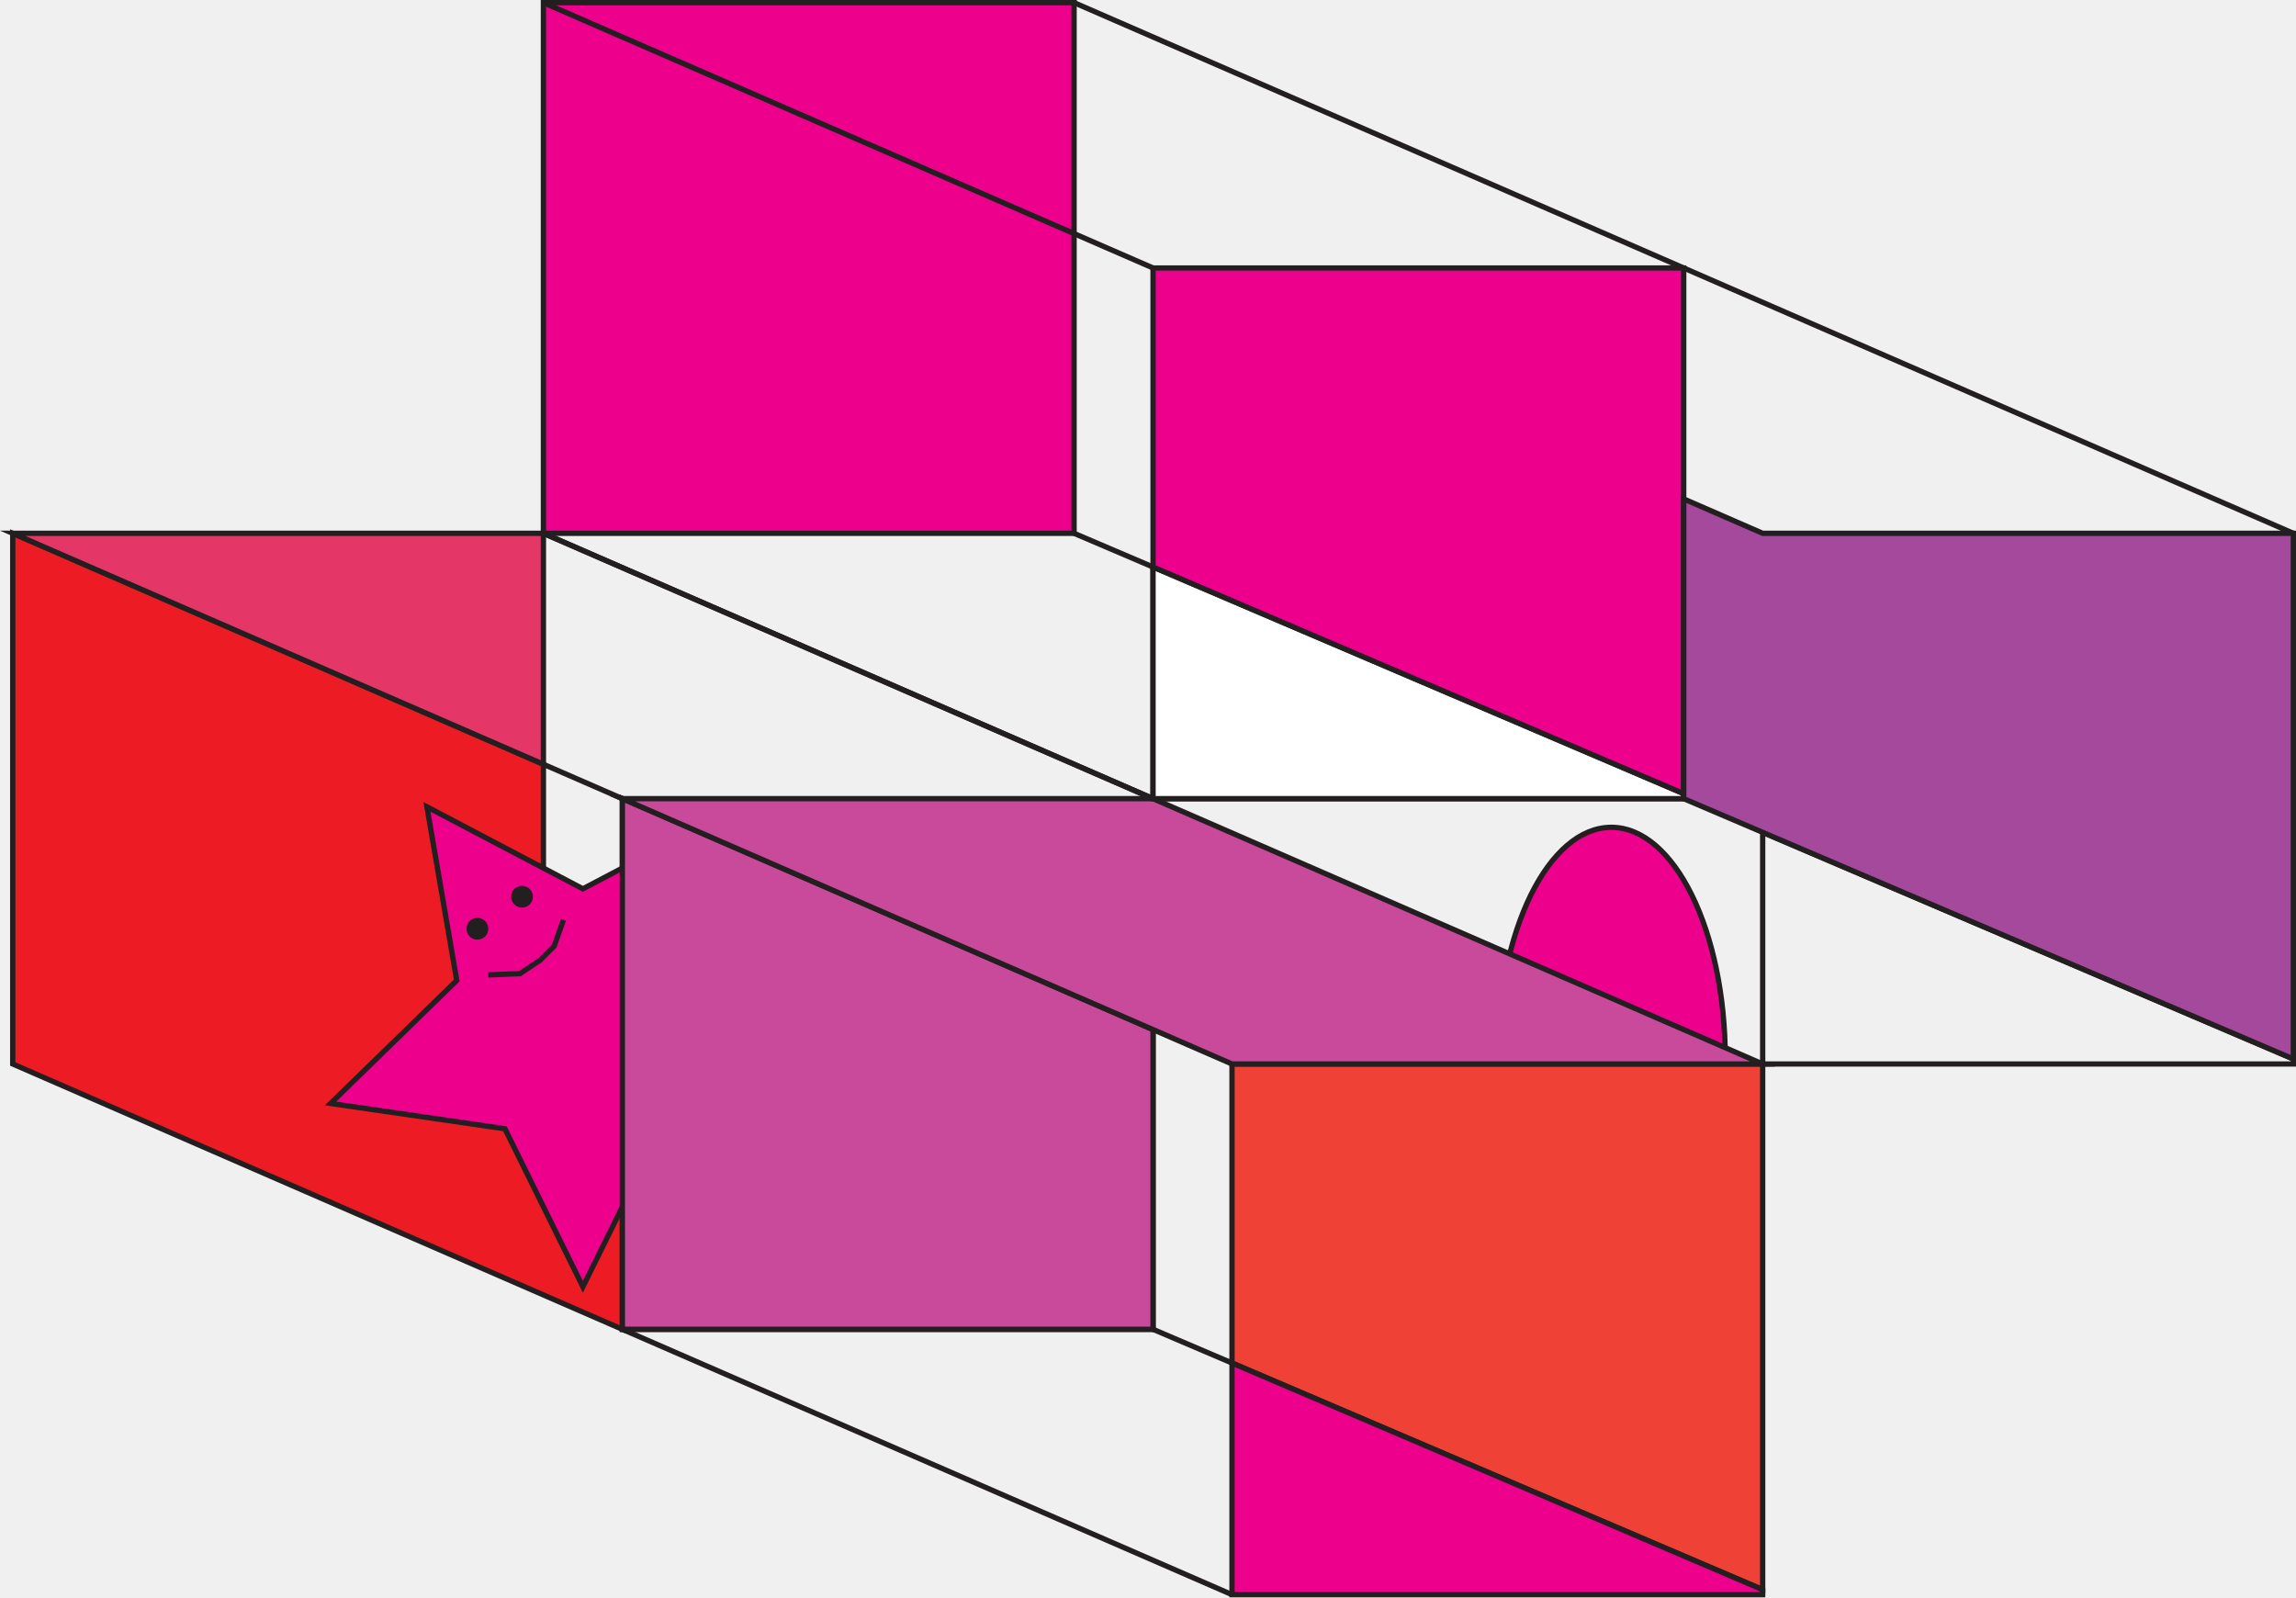
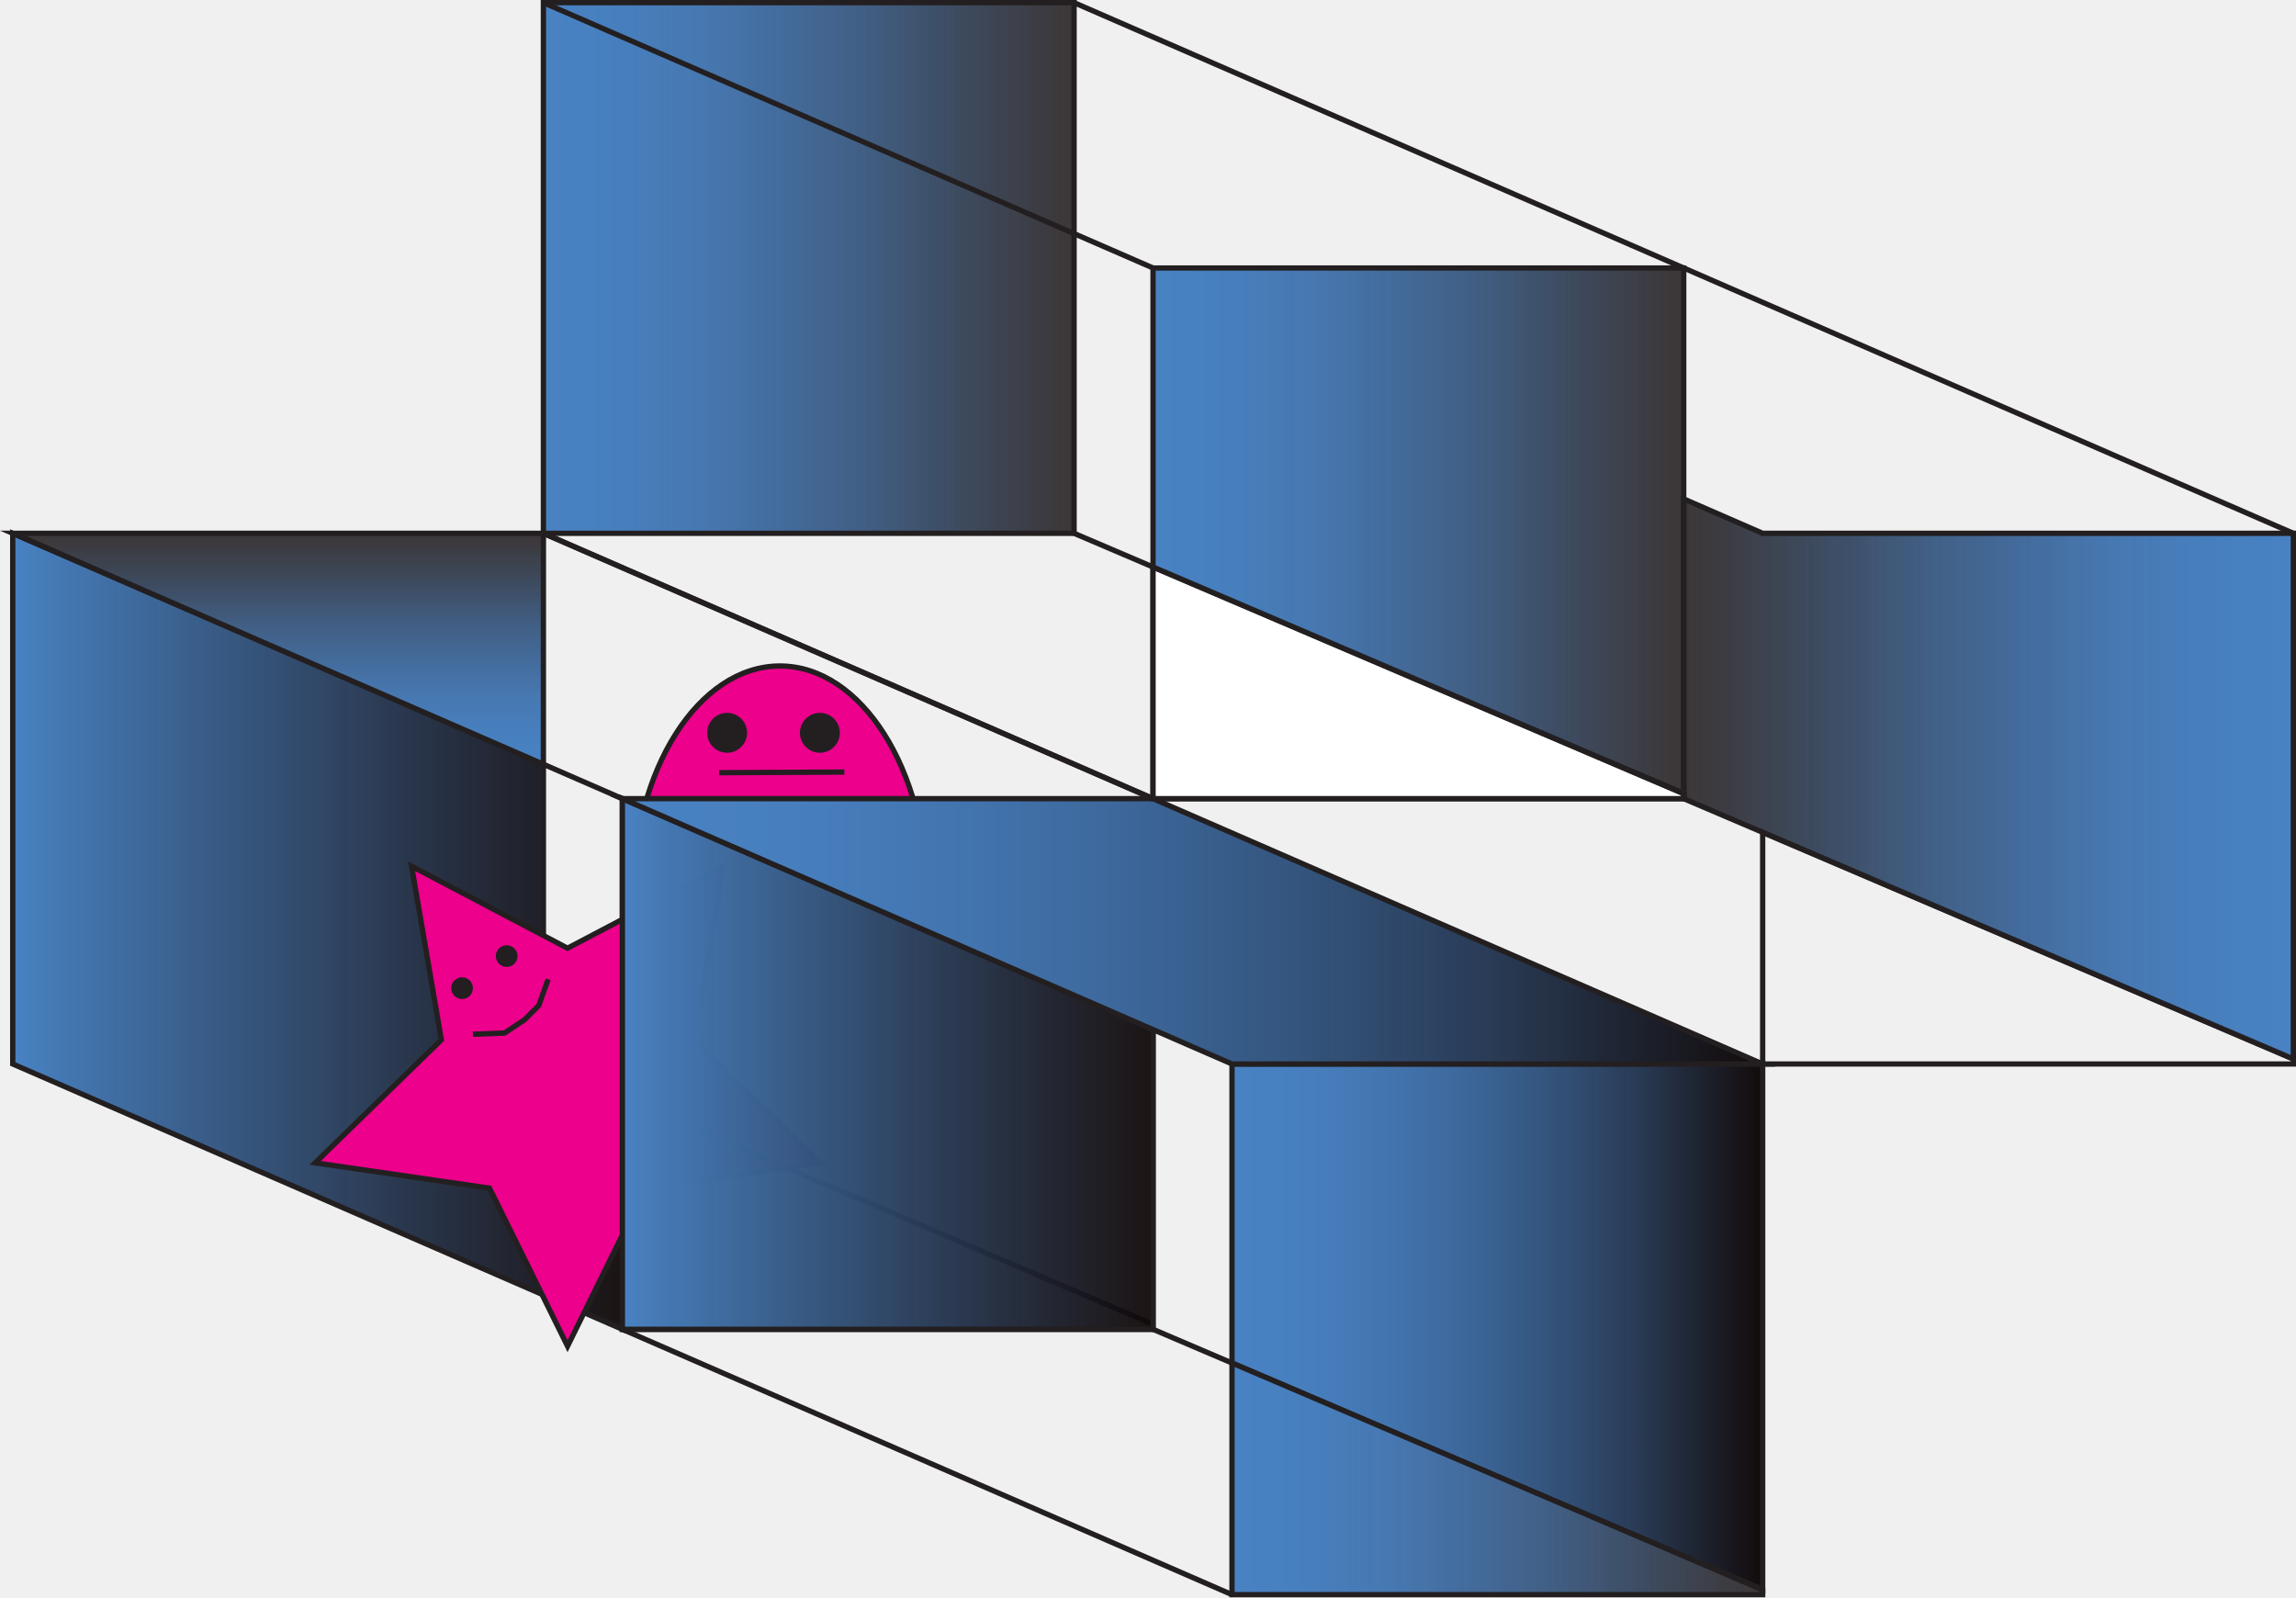
- <svg xmlns="http://www.w3.org/2000/svg" id="Layer_1" viewBox="0 0 432.66 301">
+ <svg xmlns="http://www.w3.org/2000/svg" xmlns:xlink="http://www.w3.org/1999/xlink" id="Layer_1" viewBox="0 0 432.66 301">
  <defs>
-     <style>.cls-1{fill:none;}.cls-1,.cls-2,.cls-3,.cls-4,.cls-5,.cls-6,.cls-7,.cls-8{stroke:#231f20;stroke-miterlimit:10;}.cls-2{fill:#ec008c;}.cls-3{fill:#fff;}.cls-4{fill:#c94a9b;}.cls-5{fill:#e53668;}.cls-6{fill:#a4499b;}.cls-7{fill:#ed1c24;}.cls-8{fill:#ef4136;}.cls-9{fill:#231f20;}</style>
+     <style>.cls-1{fill:none;}.cls-1,.cls-2,.cls-3,.cls-4,.cls-5,.cls-6,.cls-7,.cls-8,.cls-9,.cls-10,.cls-11,.cls-12,.cls-13{stroke:#231f20;stroke-miterlimit:10;}.cls-2{fill:#ec008c;}.cls-3{fill:url(#linear-gradient-2);}.cls-4{fill:url(#linear-gradient-8);}.cls-5{fill:#fff;}.cls-6{fill:url(#linear-gradient-5);}.cls-7{fill:url(#linear-gradient-4);}.cls-8{fill:url(#linear-gradient-6);}.cls-9{fill:url(#linear-gradient-3);}.cls-10{fill:url(#linear-gradient);}.cls-11{fill:#ef4136;}.cls-12{fill:url(#linear-gradient-9);}.cls-13{fill:url(#linear-gradient-7);}.cls-14{fill:#231f20;}</style>
+     <linearGradient id="linear-gradient" x1="2.4" y1="175.5" x2="117.28" y2="175.5" gradientUnits="userSpaceOnUse">
+       <stop offset="0" stop-color="#4982c3" />
+       <stop offset=".08" stop-color="#4478b3" stop-opacity="1" />
+       <stop offset=".72" stop-color="#1e2739" stop-opacity=".96" />
+       <stop offset="1" stop-color="#100808" stop-opacity=".95" />
+     </linearGradient>
+     <linearGradient id="linear-gradient-2" x1="52.4" y1="144.02" x2="52.4" y2="100.5" gradientUnits="userSpaceOnUse">
+       <stop offset="0" stop-color="#4982c3" />
+       <stop offset=".14" stop-color="#477fbe" stop-opacity="1" />
+       <stop offset=".28" stop-color="#4376b1" stop-opacity=".98" />
+       <stop offset=".43" stop-color="#3d689c" stop-opacity=".96" />
+       <stop offset=".59" stop-color="#34557e" stop-opacity=".93" />
+       <stop offset=".74" stop-color="#283c58" stop-opacity=".89" />
+       <stop offset=".9" stop-color="#1a1e29" stop-opacity=".84" />
+       <stop offset="1" stop-color="#100808" stop-opacity=".8" />
+     </linearGradient>
+     <linearGradient id="linear-gradient-3" x1="102.4" y1="50.5" x2="202.4" y2="50.5" xlink:href="#linear-gradient-2" />
+     <linearGradient id="linear-gradient-4" x1="232.16" y1="250.03" x2="332.16" y2="250.03" gradientUnits="userSpaceOnUse">
+       <stop offset="0" stop-color="#4982c3" />
+       <stop offset=".14" stop-color="#477fbe" stop-opacity="1" />
+       <stop offset=".28" stop-color="#4376b1" stop-opacity="1" />
+       <stop offset=".43" stop-color="#3d689c" stop-opacity="1" />
+       <stop offset=".59" stop-color="#34557e" stop-opacity="1" />
+       <stop offset=".75" stop-color="#283b57" stop-opacity=".99" />
+       <stop offset=".9" stop-color="#191d28" stop-opacity=".99" />
+       <stop offset="1" stop-color="#100808" stop-opacity=".99" />
+     </linearGradient>
+     <linearGradient id="linear-gradient-5" x1="232.16" y1="278.68" x2="332.16" y2="278.68" xlink:href="#linear-gradient-2" />
+     <linearGradient id="linear-gradient-6" x1="117.28" y1="200.5" x2="217.28" y2="200.5" xlink:href="#linear-gradient" />
+     <linearGradient id="linear-gradient-7" x1="117.28" y1="175.5" x2="332.16" y2="175.5" gradientUnits="userSpaceOnUse">
+       <stop offset="0" stop-color="#4982c3" />
+       <stop offset=".14" stop-color="#477fbe" stop-opacity="1" />
+       <stop offset=".28" stop-color="#4376b1" stop-opacity="1" />
+       <stop offset=".43" stop-color="#3d689c" stop-opacity="1" />
+       <stop offset=".59" stop-color="#34557e" stop-opacity="1" />
+       <stop offset=".75" stop-color="#283b57" stop-opacity=".99" />
+       <stop offset=".9" stop-color="#191d28" stop-opacity=".99" />
+       <stop offset="1" stop-color="#100808" stop-opacity=".99" />
+     </linearGradient>
+     <linearGradient id="linear-gradient-8" x1="217.28" y1="100.03" x2="317.28" y2="100.03" xlink:href="#linear-gradient-2" />
+     <linearGradient id="linear-gradient-9" x1="432.16" y1="146.79" x2="317.28" y2="146.79" xlink:href="#linear-gradient-2" />
  </defs>
-   <ellipse class="cls-2" cx="303.64" cy="199.56" rx="21.47" ry="43.66" />
-   <polygon class="cls-3" points="217.28 194.02 217.28 250.5 117.28 250.5 117.28 150.5 217.28 194.02" />
-   <polygon class="cls-7" points="117.28 206.85 117.28 250.5 2.4 200.5 2.4 100.5 102.4 144.02 102.4 200.5 117.28 206.85" />
-   <polygon class="cls-2" points="109.84 167.49 139.23 152.04 133.62 184.76 157.39 207.94 124.54 212.71 109.84 242.49 95.15 212.71 62.29 207.94 86.07 184.76 80.45 152.04 109.84 167.49" />
-   <polygon class="cls-5" points="102.4 100.5 102.4 144.02 2.4 100.5 102.4 100.5" />
+   <ellipse class="cls-2" cx="146.97" cy="169.16" rx="27.75" ry="43.66" />
+   <circle class="cls-14" cx="137.02" cy="138.09" r="3.76" />
+   <circle class="cls-14" cx="154.5" cy="138.09" r="3.76" />
+   <line class="cls-1" x1="135.5" y1="145.61" x2="159.11" y2="145.49" />
+   <polygon class="cls-5" points="217.28 194.02 217.28 250.5 117.28 250.5 117.28 150.5 217.28 194.02" />
+   <polygon class="cls-10" points="117.28 206.85 117.28 250.5 2.4 200.5 2.4 100.5 102.4 144.02 102.4 200.5 117.28 206.85" />
+   <polygon class="cls-3" points="102.4 100.5 102.4 144.02 2.4 100.5 102.4 100.5" />
+   <polygon class="cls-2" points="106.95 178.68 136.34 163.23 130.72 195.95 154.5 219.13 121.64 223.9 106.95 253.68 92.25 223.9 59.39 219.13 83.17 195.95 77.56 163.23 106.95 178.68" />
+   <circle class="cls-14" cx="87.07" cy="186.21" r="2.05" />
+   <circle class="cls-14" cx="95.48" cy="180.17" r="2.05" />
+   <polyline class="cls-1" points="89.12 194.9 95.07 194.67 98.86 192.15 101.53 189.47 103.29 184.54" />
  <line class="cls-1" x1="102.4" y1="100.5" x2="217.28" y2="150.5" />
  <line class="cls-1" x1="117.28" y1="150.5" x2="102.4" y2="144.02" />
  <line class="cls-1" x1="217.28" y1="249.56" x2="117.28" y2="206.85" />
-   <polygon class="cls-3" points="317.28 149.56 317.28 150.5 217.28 150.5 217.28 106.85 317.28 149.56" />
-   <rect class="cls-2" x="102.4" y=".5" width="100" height="100" />
+   <polygon class="cls-5" points="317.28 149.56 317.28 150.5 217.28 150.5 217.28 106.85 317.28 149.56" />
+   <rect class="cls-9" x="102.4" y=".5" width="100" height="100" />
  <line class="cls-1" x1="202.4" y1=".5" x2="317.28" y2="50.5" />
  <line class="cls-2" x1="102.4" y1=".5" x2="217.28" y2="50.5" />
  <line class="cls-2" x1="102.4" y1="100.5" x2="217.28" y2="150.5" />
  <line class="cls-2" x1="217.28" y1="106.85" x2="202.4" y2="100.5" />
  <polygon class="cls-1" points="432.16 199.56 432.16 200.5 332.16 200.5 332.16 156.85 432.16 199.56" />
-   <polygon class="cls-8" points="232.16 200.5 332.16 200.5 332.16 299.56 232.16 256.85 232.16 200.5" />
-   <polygon class="cls-2" points="332.16 299.56 332.16 300.5 232.16 300.5 232.16 256.85 332.16 299.56" />
-   <polygon class="cls-4" points="217.28 194.02 217.28 250.5 117.28 250.5 117.28 150.5 217.28 194.02" />
-   <polygon class="cls-4" points="332.16 200.5 232.16 200.5 217.28 194.02 117.28 150.5 217.28 150.5 332.16 200.5" />
-   <line class="cls-8" x1="117.28" y1="250.5" x2="232.16" y2="300.5" />
+   <polygon class="cls-7" points="232.16 200.5 332.16 200.5 332.16 299.56 232.16 256.85 232.16 200.5" />
+   <polygon class="cls-6" points="332.16 299.56 332.16 300.5 232.16 300.5 232.16 256.85 332.16 299.56" />
+   <polygon class="cls-8" points="217.28 194.02 217.28 250.5 117.28 250.5 117.28 150.5 217.28 194.02" />
+   <polygon class="cls-13" points="332.16 200.5 232.16 200.5 217.28 194.02 117.28 150.5 217.28 150.5 332.16 200.5" />
+   <line class="cls-11" x1="117.28" y1="250.5" x2="232.16" y2="300.5" />
  <line class="cls-1" x1="232.16" y1="256.85" x2="217.28" y2="250.5" />
-   <polygon class="cls-3" points="317.28 149.56 317.28 150.5 217.28 150.5 217.28 106.85 317.28 149.56" />
+   <polygon class="cls-5" points="317.28 149.56 317.28 150.5 217.28 150.5 217.28 106.85 317.28 149.56" />
  <line class="cls-1" x1="432.16" y1="100.5" x2="317.28" y2="50.5" />
-   <polygon class="cls-2" points="317.28 50.5 317.28 149.56 217.28 106.85 217.28 50.5 317.28 50.5" />
-   <polygon class="cls-6" points="432.16 100.5 432.16 199.56 332.16 156.85 317.28 150.5 317.28 94.02 332.16 100.5 432.16 100.5" />
-   <circle class="cls-9" cx="89.96" cy="175.02" r="2.05" />
-   <circle class="cls-9" cx="98.37" cy="168.98" r="2.05" />
-   <polyline class="cls-1" points="92.01 183.71 97.97 183.48 101.75 180.96 104.43 178.28 106.18 173.35" />
+   <polygon class="cls-4" points="317.28 50.5 317.28 149.56 217.28 106.85 217.28 50.5 317.28 50.5" />
+   <polygon class="cls-12" points="432.16 100.5 432.16 199.56 332.16 156.85 317.28 150.5 317.28 94.02 332.16 100.5 432.16 100.5" />
</svg>
